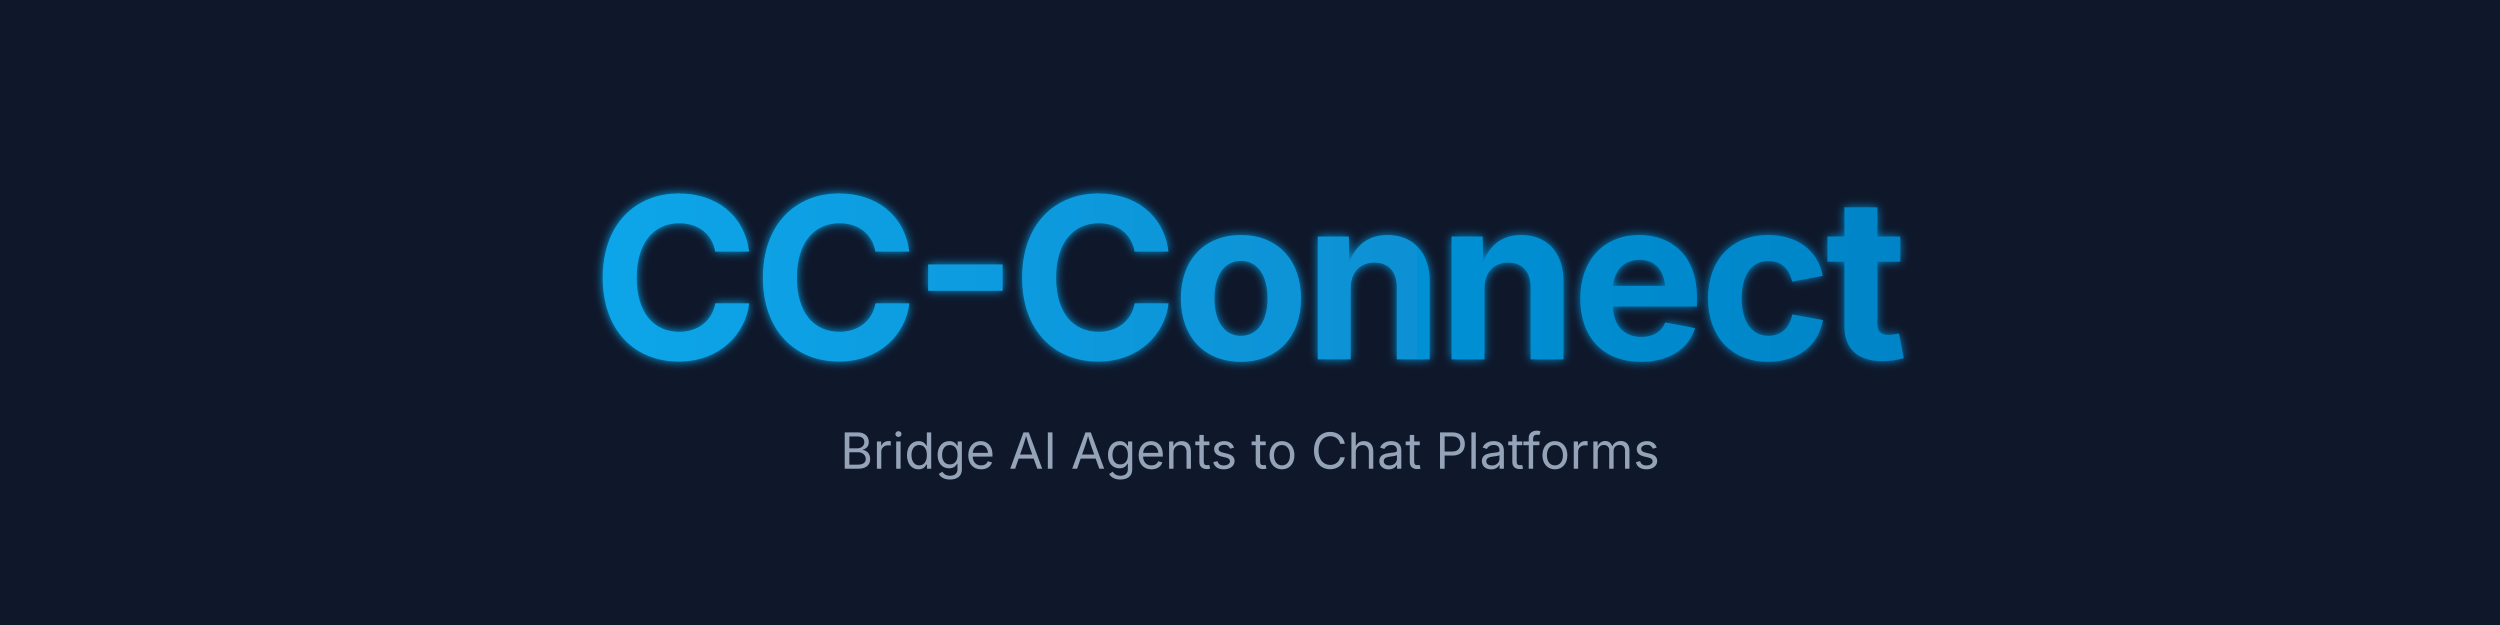
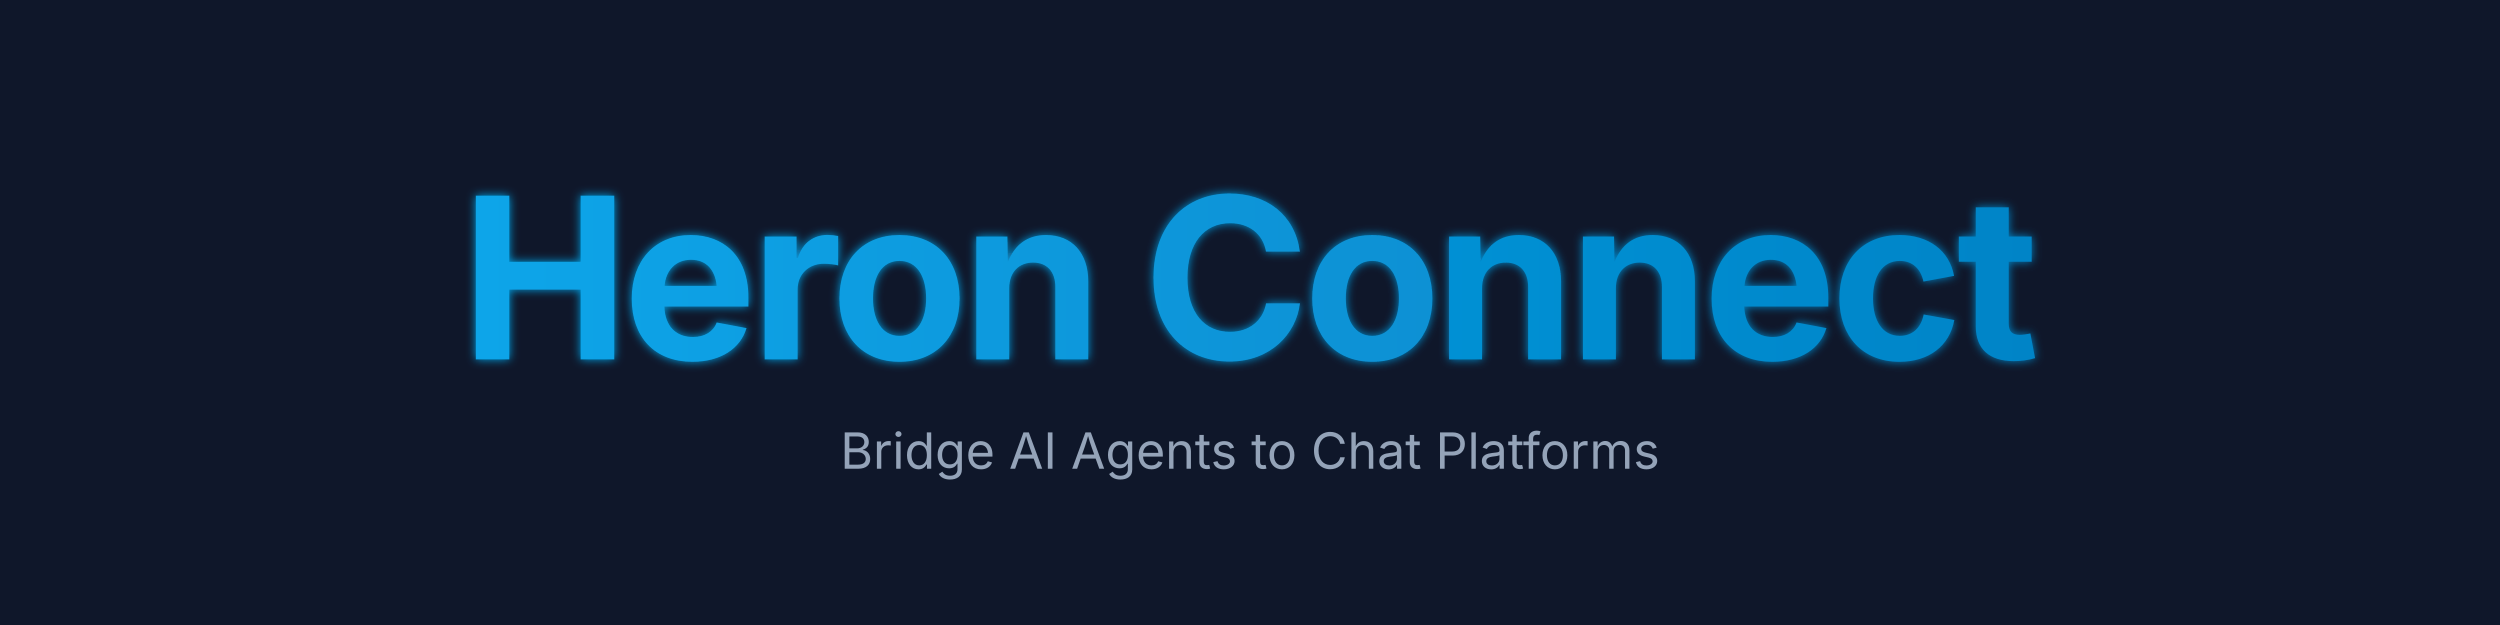
<svg xmlns="http://www.w3.org/2000/svg" viewBox="0 0 800 200">
  <defs>
    <linearGradient id="textGrad" x1="0%" y1="0%" x2="100%" y2="0%">
      <stop offset="0%" style="stop-color:#0ea5e9;stop-opacity:1" />
      <stop offset="100%" style="stop-color:#0284c7;stop-opacity:1" />
    </linearGradient>
    <filter id="glow">
      <feGaussianBlur stdDeviation="1.5" result="coloredBlur" />
      <feMerge>
        <feMergeNode in="coloredBlur" />
        <feMergeNode in="SourceGraphic" />
      </feMerge>
    </filter>
  </defs>
  <rect width="800" height="200" fill="#0f172a" />
-   <text x="400" y="115" font-family="system-ui, -apple-system, sans-serif" font-size="72" fill="url(#textGrad)" text-anchor="middle" font-weight="bold" filter="url(#glow)" letter-spacing="-2">CC-Connect</text>
+   <text x="400" y="115" font-family="system-ui, -apple-system, sans-serif" font-size="72" fill="url(#textGrad)" text-anchor="middle" font-weight="bold" filter="url(#glow)" letter-spacing="-2">Heron Connect</text>
  <text x="400" y="150" font-family="system-ui, -apple-system, sans-serif" font-size="16" fill="#94a3b8" text-anchor="middle">Bridge AI Agents to Chat Platforms</text>
</svg>
